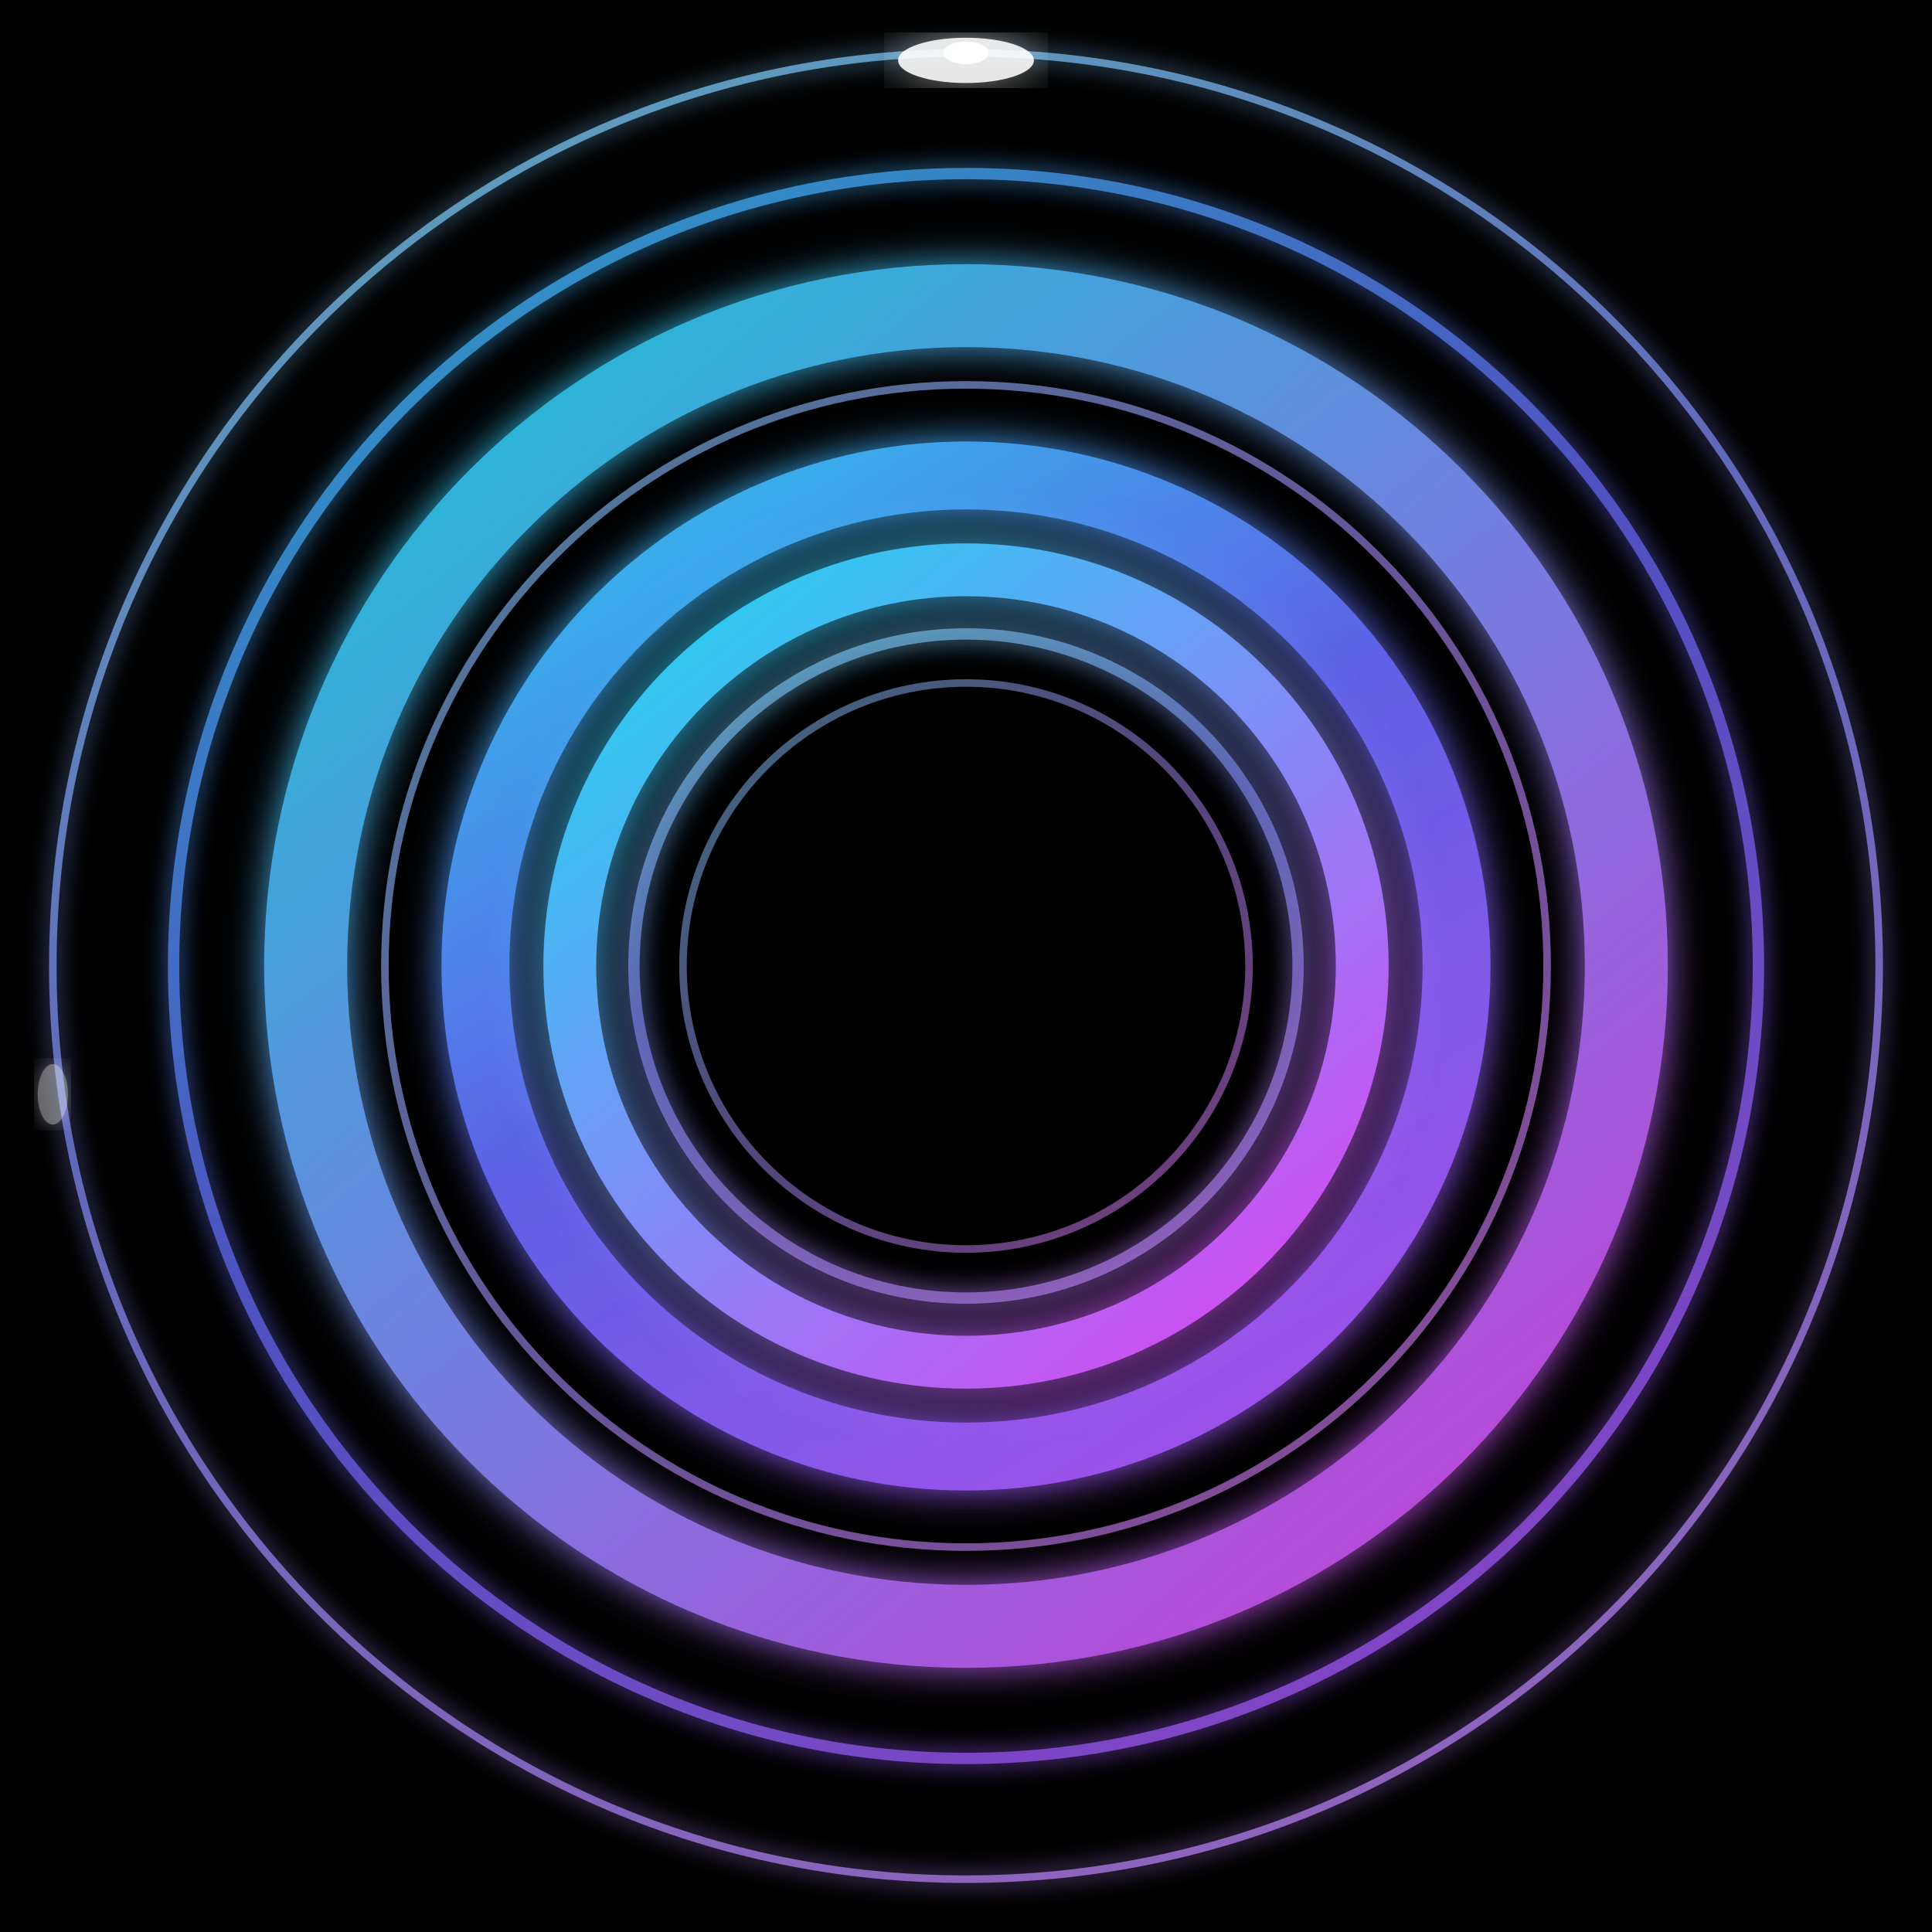
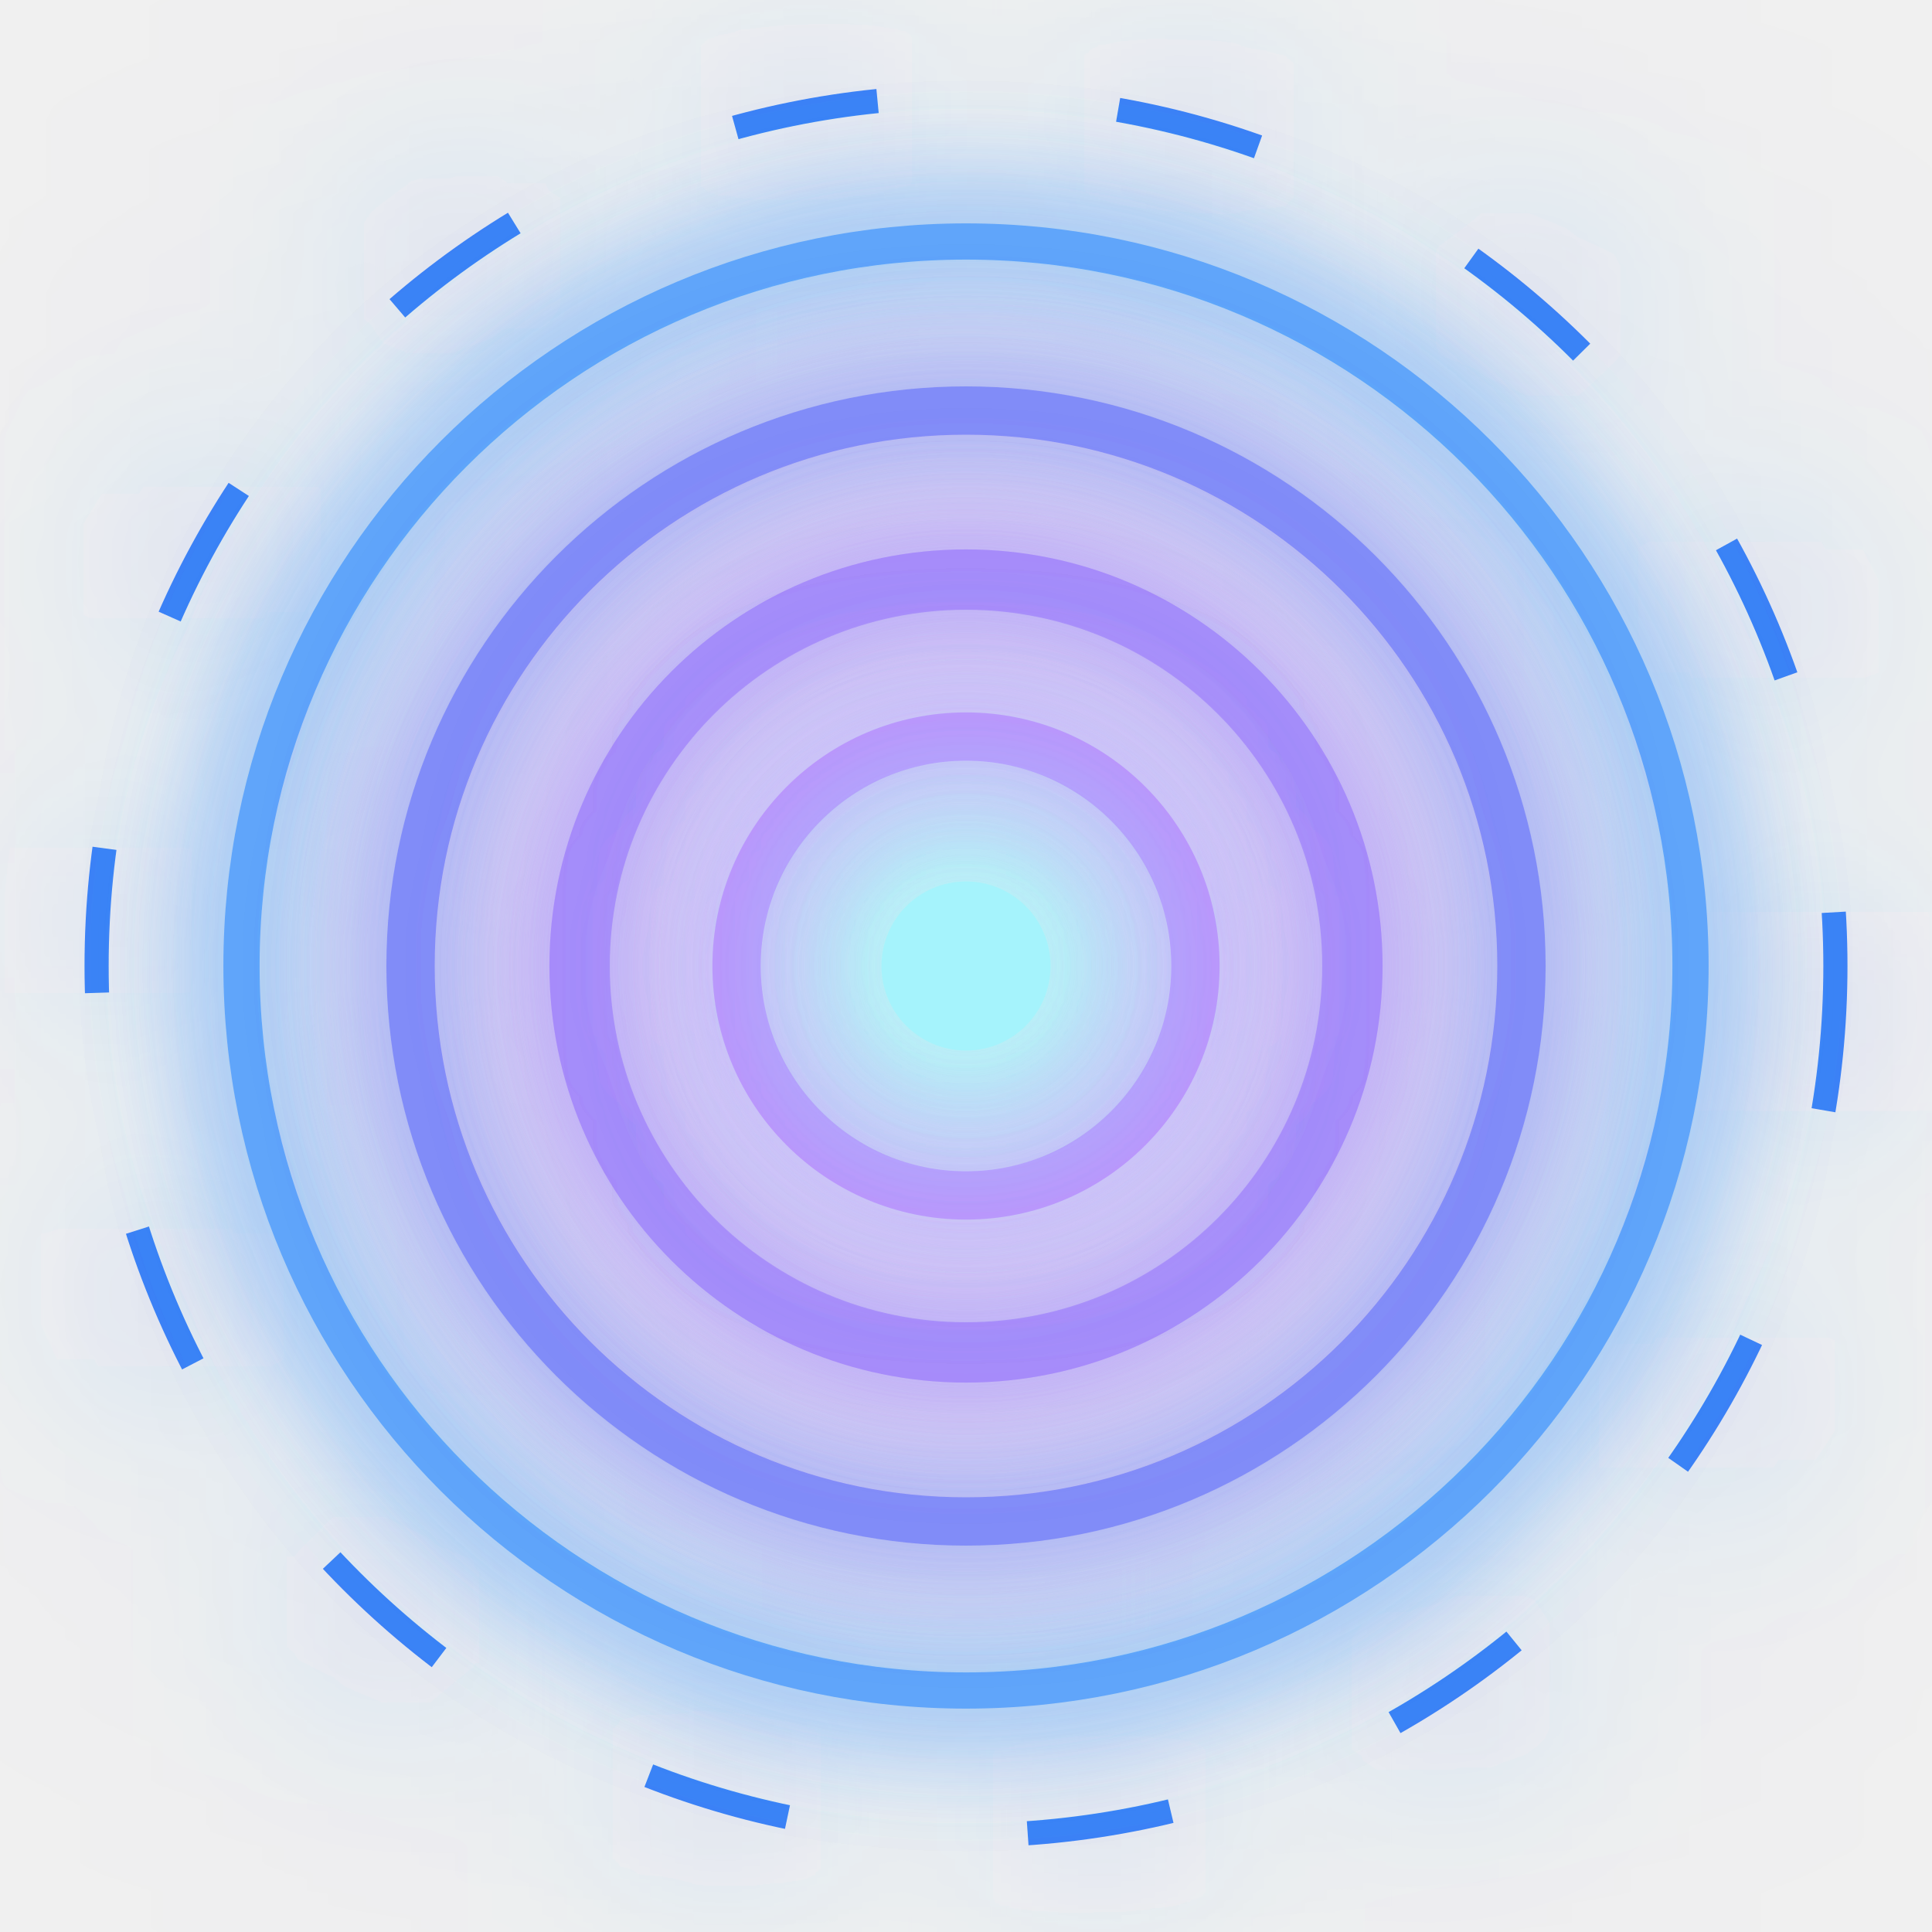
- <svg xmlns="http://www.w3.org/2000/svg" viewBox="0 0 512 512" width="512" height="512">
+ <svg xmlns="http://www.w3.org/2000/svg" width="512" height="512" viewBox="0 0 80 80" fill="none">
  <defs>
-     <linearGradient id="g1" x1="30%" y1="0%" x2="70%" y2="100%">
-       <stop offset="0%" stop-color="#7dd3fc" />
-       <stop offset="40%" stop-color="#818cf8" />
-       <stop offset="100%" stop-color="#c084fc" />
-     </linearGradient>
-     <linearGradient id="g2" x1="20%" y1="0%" x2="80%" y2="100%">
-       <stop offset="0%" stop-color="#38bdf8" />
-       <stop offset="45%" stop-color="#6366f1" />
-       <stop offset="100%" stop-color="#a855f7" />
-     </linearGradient>
-     <linearGradient id="g3" x1="10%" y1="0%" x2="90%" y2="100%">
-       <stop offset="0%" stop-color="#22d3ee" />
-       <stop offset="50%" stop-color="#818cf8" />
-       <stop offset="100%" stop-color="#d946ef" />
-     </linearGradient>
-     <linearGradient id="g4" x1="0%" y1="0%" x2="100%" y2="100%">
-       <stop offset="0%" stop-color="#7dd3fc" />
-       <stop offset="50%" stop-color="#a78bfa" />
-       <stop offset="100%" stop-color="#e879f9" />
-     </linearGradient>
-     <filter id="glow-sm">
-       <feGaussianBlur stdDeviation="3" result="blur" />
+     <filter id="g1" x="-120%" y="-120%" width="340%" height="340%">
+       <feGaussianBlur stdDeviation="4" result="b1" />
+       <feGaussianBlur stdDeviation="8" result="b2" in="SourceGraphic" />
      <feMerge>
-         <feMergeNode in="blur" />
+         <feMergeNode in="b2" />
+         <feMergeNode in="b1" />
        <feMergeNode in="SourceGraphic" />
      </feMerge>
    </filter>
-     <filter id="glow-md">
-       <feGaussianBlur stdDeviation="5" result="blur" />
+     <filter id="g2" x="-80%" y="-80%" width="260%" height="260%">
+       <feGaussianBlur stdDeviation="2.5" result="b" />
      <feMerge>
-         <feMergeNode in="blur" />
+         <feMergeNode in="b" />
+         <feMergeNode in="b" />
        <feMergeNode in="SourceGraphic" />
      </feMerge>
    </filter>
-     <filter id="glow-lg">
-       <feGaussianBlur stdDeviation="8" result="blur" />
+     <filter id="g3" x="-200%" y="-200%" width="500%" height="500%">
+       <feGaussianBlur stdDeviation="6" result="b" />
      <feMerge>
-         <feMergeNode in="blur" />
+         <feMergeNode in="b" />
+         <feMergeNode in="b" />
+         <feMergeNode in="b" />
        <feMergeNode in="SourceGraphic" />
      </feMerge>
    </filter>
+     <radialGradient id="cg" cx="50%" cy="50%" r="50%">
+       <stop offset="0%" stop-color="#a5f3fc" stop-opacity="1" />
+       <stop offset="60%" stop-color="#67e8f9" stop-opacity="0.6" />
+       <stop offset="100%" stop-color="#3b82f6" stop-opacity="0" />
+     </radialGradient>
  </defs>
-   <rect width="512" height="512" fill="#000000" />
-   <circle cx="256" cy="256" r="242" fill="none" stroke="url(#g1)" stroke-width="2" opacity="0.75" filter="url(#glow-sm)" />
-   <circle cx="256" cy="256" r="210" fill="none" stroke="url(#g2)" stroke-width="3" opacity="0.8" filter="url(#glow-sm)" />
-   <circle cx="256" cy="256" r="175" fill="none" stroke="url(#g3)" stroke-width="22" opacity="0.9" filter="url(#glow-md)" />
-   <circle cx="256" cy="256" r="154" fill="none" stroke="url(#g4)" stroke-width="2" opacity="0.6" />
-   <circle cx="256" cy="256" r="130" fill="none" stroke="url(#g2)" stroke-width="18" opacity="0.95" filter="url(#glow-md)" />
-   <circle cx="256" cy="256" r="105" fill="none" stroke="url(#g3)" stroke-width="14" filter="url(#glow-lg)" />
-   <circle cx="256" cy="256" r="88" fill="none" stroke="url(#g1)" stroke-width="3" opacity="0.7" filter="url(#glow-sm)" />
-   <circle cx="256" cy="256" r="75" fill="none" stroke="url(#g4)" stroke-width="2" opacity="0.5" />
-   <ellipse cx="256" cy="16" rx="18" ry="6" fill="white" opacity="0.9" filter="url(#glow-lg)" />
-   <ellipse cx="256" cy="14" rx="6" ry="3" fill="white" opacity="1" />
-   <ellipse cx="14" cy="290" rx="4" ry="8" fill="white" opacity="0.4" filter="url(#glow-sm)" />
+   <circle cx="40" cy="40" r="36" stroke="#3b82f6" stroke-width="1" fill="none" filter="url(#g1)" stroke-dasharray="6 10" />
+   <circle cx="40" cy="40" r="30" stroke="#60a5fa" stroke-width="1.5" fill="none" filter="url(#g2)" />
+   <circle cx="40" cy="40" r="23" stroke="#818cf8" stroke-width="2" fill="none" filter="url(#g2)" />
+   <circle cx="40" cy="40" r="16" stroke="#a78bfa" stroke-width="2.5" fill="none" filter="url(#g2)" />
+   <circle cx="40" cy="40" r="9.5" stroke="#c084fc" stroke-width="2" fill="none" filter="url(#g2)" />
+   <circle cx="40" cy="40" r="7" fill="url(#cg)" opacity="0.4" filter="url(#g3)" />
+   <circle cx="40" cy="40" r="3.5" fill="#a5f3fc" filter="url(#g3)" />
</svg>
